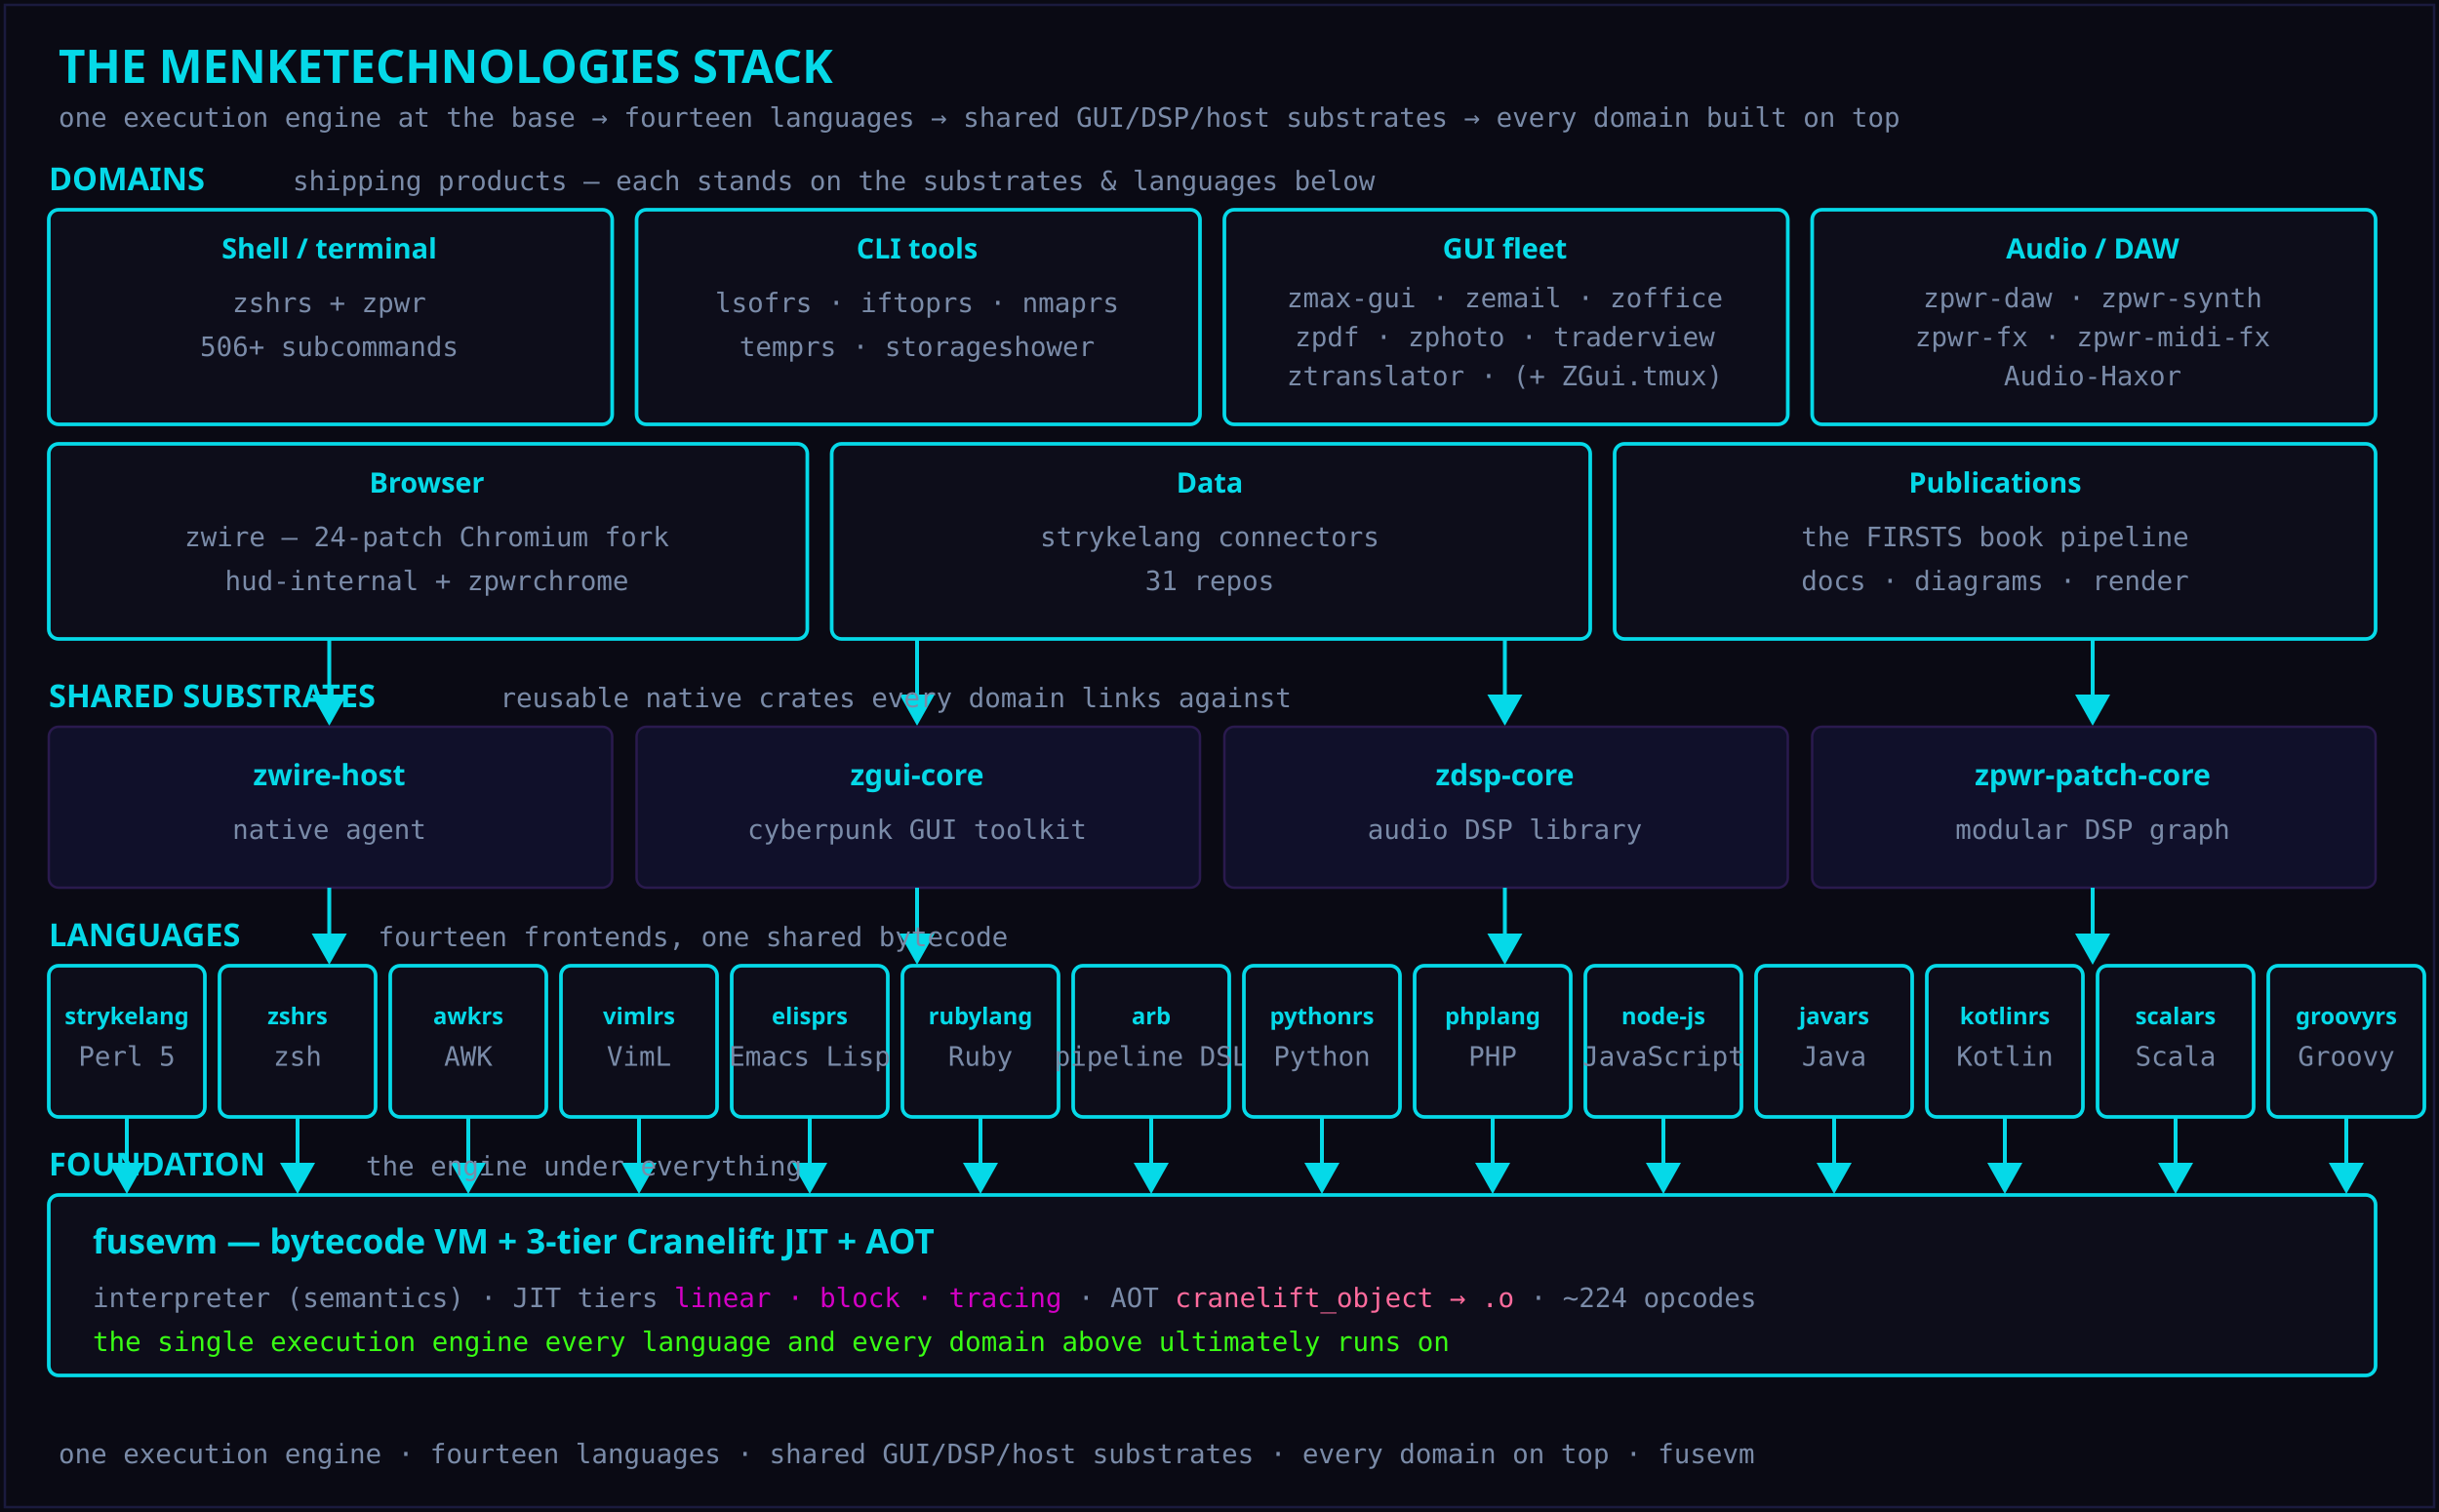
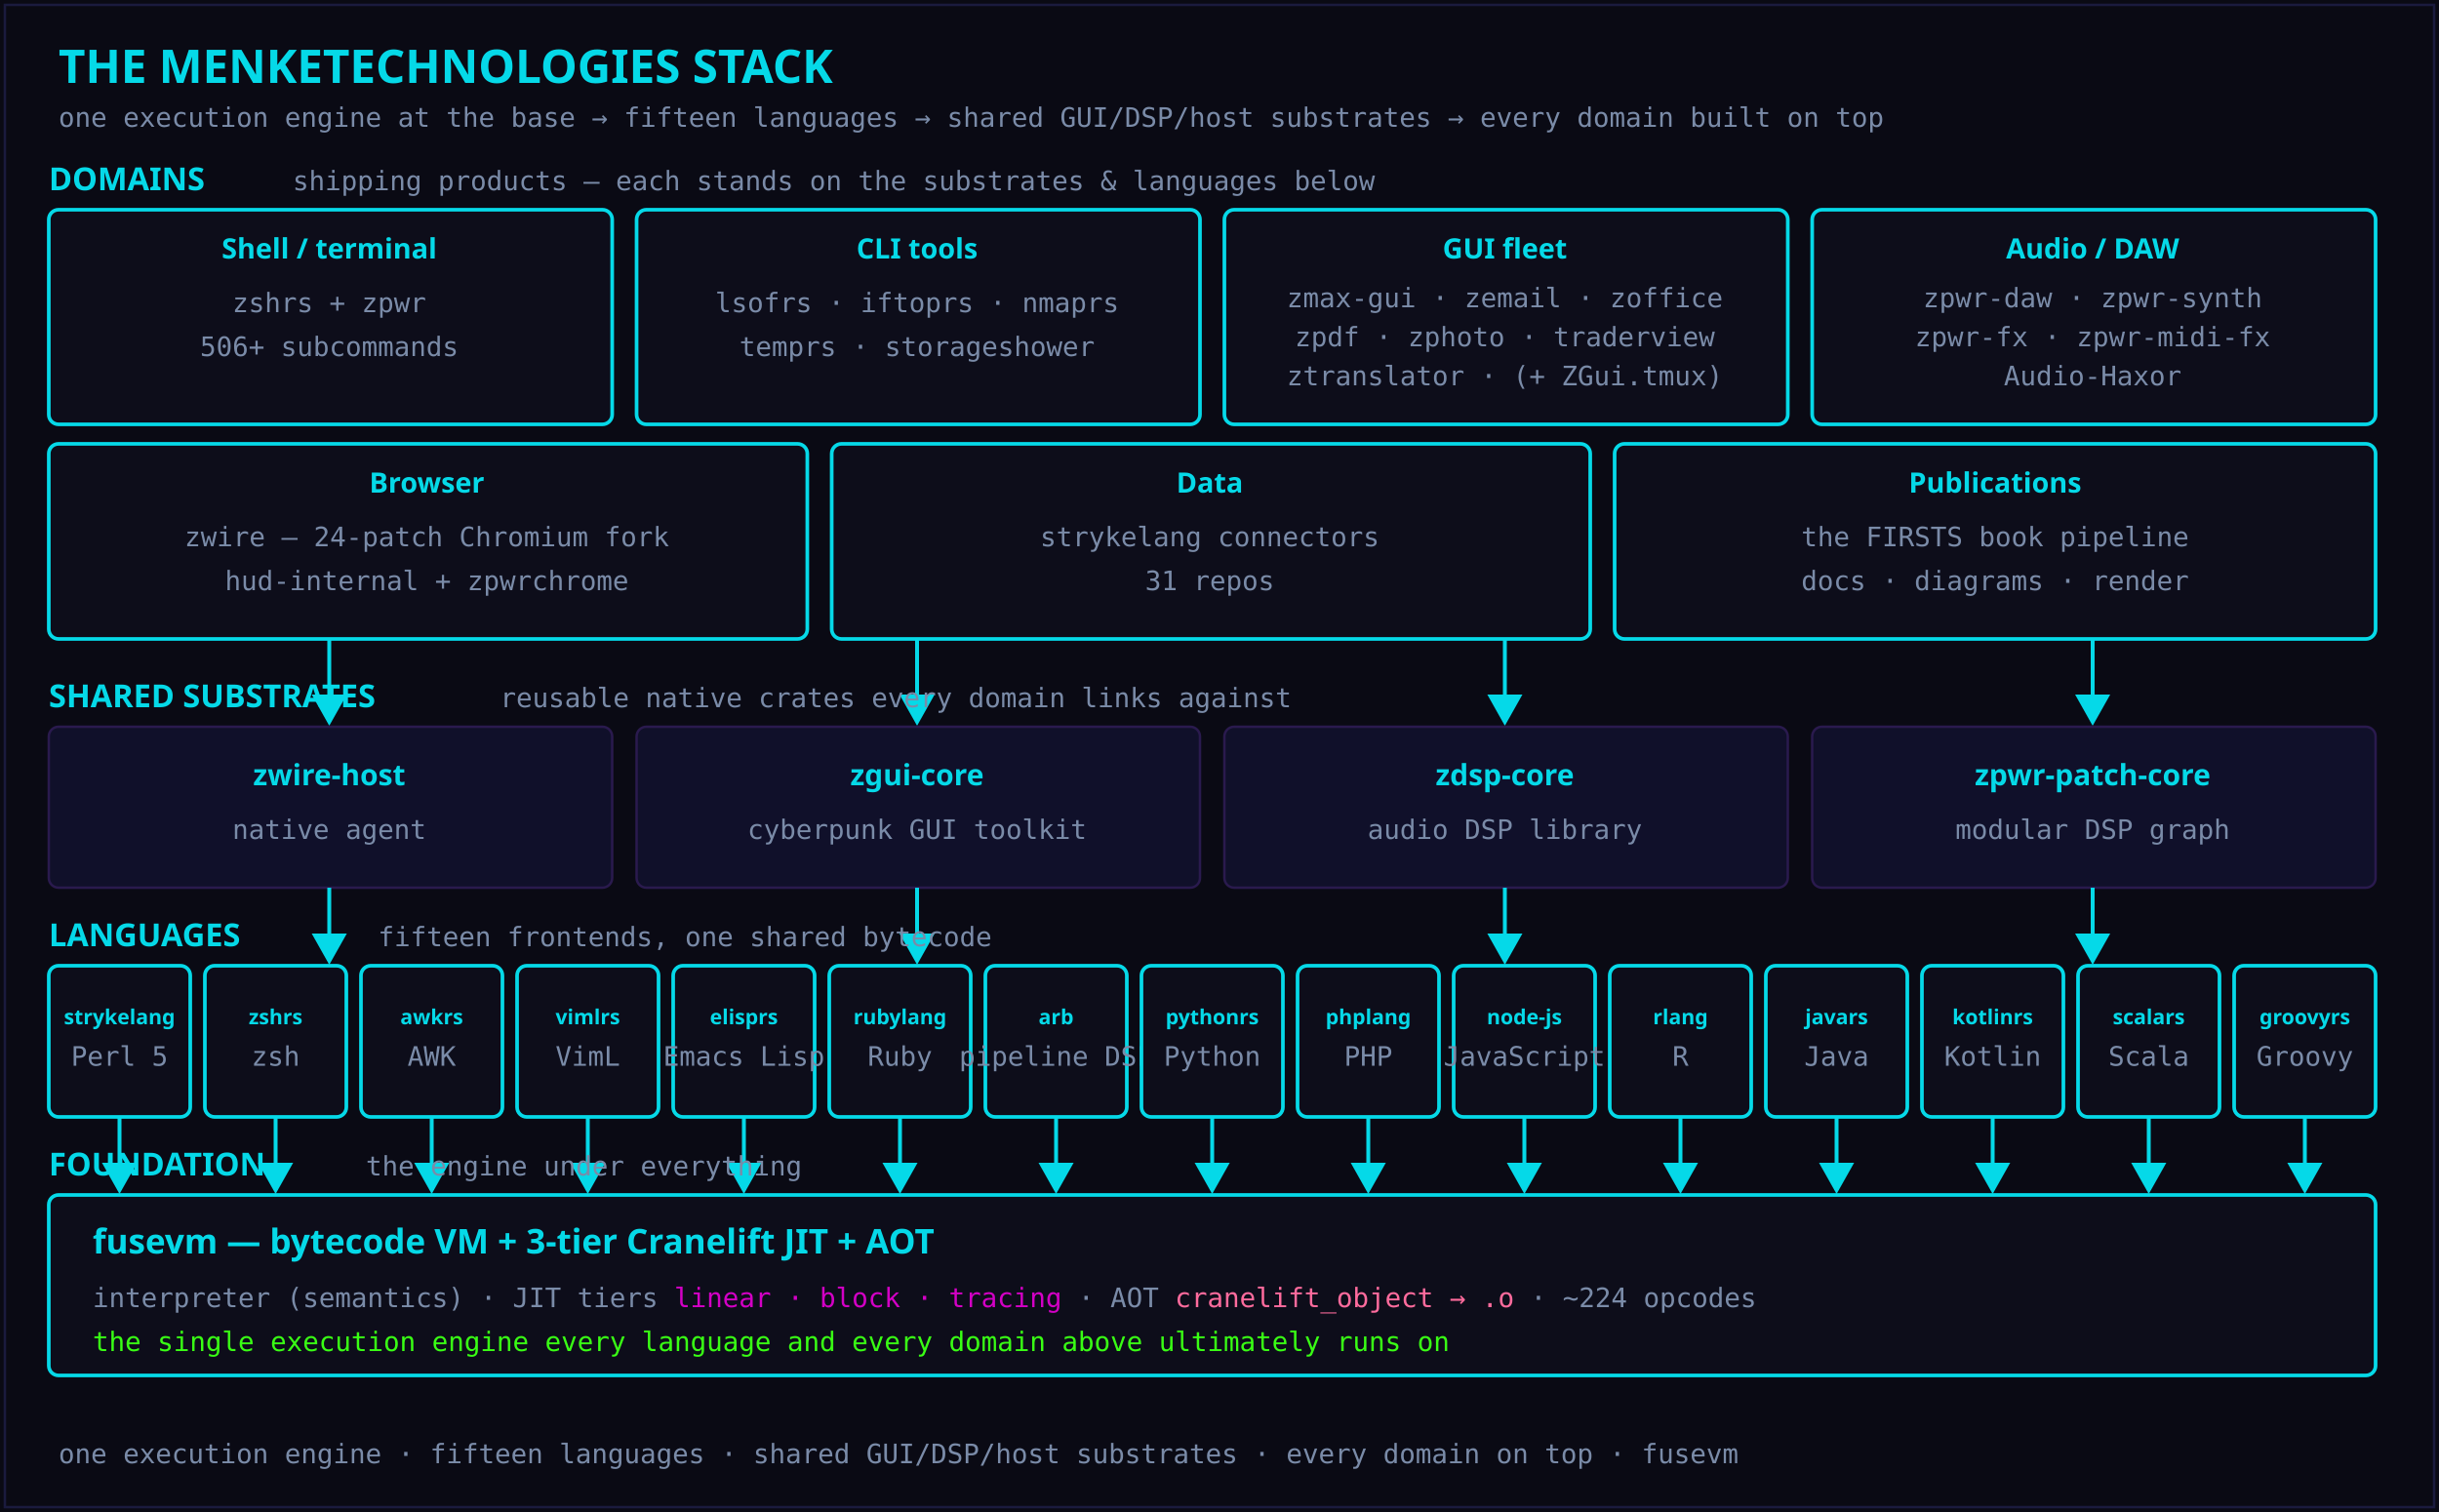
<svg xmlns="http://www.w3.org/2000/svg" viewBox="0 0 1000 620" font-family="'Share Tech Mono', ui-monospace, monospace">
  <defs>
    <marker id="ah" markerWidth="9" markerHeight="9" refX="7" refY="4.5" orient="auto">
      <path d="M0 0 L8 4.5 L0 9 Z" fill="#05d9e8" />
    </marker>
    <marker id="ahm" markerWidth="9" markerHeight="9" refX="7" refY="4.5" orient="auto">
      <path d="M0 0 L8 4.5 L0 9 Z" fill="#7a8ba8" />
    </marker>
    <style>
      .t     { fill:#e0f0ff; font-size:12px; }
      .dim   { fill:#7a8ba8; font-size:11px; }
      .cyan  { fill:#05d9e8; }
      .mag   { fill:#d300c5; }
      .pink  { fill:#ff6b9d; }
      .green { fill:#39ff14; }
      .title { font-family:'Orbitron', sans-serif; font-weight:700; }
      .h     { fill:#05d9e8; font-size:13px; font-family:'Orbitron', sans-serif; font-weight:700; }
      .box   { fill:#0d0d1a; stroke:#05d9e8; stroke-width:1.5; }
      .jitbx { fill:#0d0d1a; stroke:#d300c5; stroke-width:1.5; }
      .aotbx { fill:#0d0d1a; stroke:#ff2a6d; stroke-width:1.5; }
      .optbx { fill:#0b140b; stroke:#39ff14; stroke-width:1.4; }
      .chip  { fill:#10102a; stroke:#1a1a3e; stroke-width:1; }
      .sub   { fill:#10102a; stroke:#2a1a4e; stroke-width:1; }
      .arrow { stroke:#05d9e8; stroke-width:1.6; fill:none; marker-end:url(#ah); }
      .dash  { stroke:#7a8ba8; stroke-width:1.1; stroke-dasharray:4 3; fill:none; marker-end:url(#ahm); }
    </style>
  </defs>
  <rect x="0" y="0" width="1000" height="620" fill="#0a0a14" />
  <rect x="2" y="2" width="996" height="616" fill="none" stroke="#1a1a3e" stroke-width="1" />
  <text x="24" y="34" class="title" fill="#05d9e8" font-size="19">THE MENKETECHNOLOGIES STACK</text>
-   <text x="24" y="52" class="dim">one execution engine at the base → fourteen languages → shared GUI/DSP/host substrates → every domain built on top</text>
+   <text x="24" y="52" class="dim">one execution engine at the base → fifteen languages → shared GUI/DSP/host substrates → every domain built on top</text>
  <text x="20" y="78" class="h">DOMAINS</text>
  <text x="120" y="78" class="dim">shipping products — each stands on the substrates &amp; languages below</text>
  <rect x="20" y="86" width="231" height="88" rx="4" class="box" />
  <text x="135" y="106" class="cyan title" font-size="11.5" text-anchor="middle">Shell / terminal</text>
  <text x="135" y="128" class="dim" font-size="10" text-anchor="middle">zshrs + zpwr</text>
  <text x="135" y="146" class="dim" font-size="10" text-anchor="middle">506+ subcommands</text>
  <rect x="261" y="86" width="231" height="88" rx="4" class="box" />
  <text x="376" y="106" class="cyan title" font-size="11.5" text-anchor="middle">CLI tools</text>
  <text x="376" y="128" class="dim" font-size="10" text-anchor="middle">lsofrs · iftoprs · nmaprs</text>
  <text x="376" y="146" class="dim" font-size="10" text-anchor="middle">temprs · storageshower</text>
  <rect x="502" y="86" width="231" height="88" rx="4" class="box" />
  <text x="617" y="106" class="cyan title" font-size="11.5" text-anchor="middle">GUI fleet</text>
  <text x="617" y="126" class="dim" font-size="10" text-anchor="middle">zmax-gui · zemail · zoffice</text>
  <text x="617" y="142" class="dim" font-size="10" text-anchor="middle">zpdf · zphoto · traderview</text>
  <text x="617" y="158" class="dim" font-size="10" text-anchor="middle">ztranslator · (+ ZGui.tmux)</text>
  <rect x="743" y="86" width="231" height="88" rx="4" class="box" />
  <text x="858" y="106" class="cyan title" font-size="11.5" text-anchor="middle">Audio / DAW</text>
  <text x="858" y="126" class="dim" font-size="10" text-anchor="middle">zpwr-daw · zpwr-synth</text>
  <text x="858" y="142" class="dim" font-size="10" text-anchor="middle">zpwr-fx · zpwr-midi-fx</text>
  <text x="858" y="158" class="dim" font-size="10" text-anchor="middle">Audio-Haxor</text>
  <rect x="20" y="182" width="311" height="80" rx="4" class="box" />
  <text x="175" y="202" class="cyan title" font-size="11.5" text-anchor="middle">Browser</text>
  <text x="175" y="224" class="dim" font-size="10" text-anchor="middle">zwire — 24-patch Chromium fork</text>
  <text x="175" y="242" class="dim" font-size="10" text-anchor="middle">hud-internal + zpwrchrome</text>
  <rect x="341" y="182" width="311" height="80" rx="4" class="box" />
  <text x="496" y="202" class="cyan title" font-size="11.5" text-anchor="middle">Data</text>
  <text x="496" y="224" class="dim" font-size="10" text-anchor="middle">strykelang connectors</text>
  <text x="496" y="242" class="dim" font-size="10" text-anchor="middle">31 repos</text>
  <rect x="662" y="182" width="312" height="80" rx="4" class="box" />
  <text x="818" y="202" class="cyan title" font-size="11.5" text-anchor="middle">Publications</text>
  <text x="818" y="224" class="dim" font-size="10" text-anchor="middle">the FIRSTS book pipeline</text>
  <text x="818" y="242" class="dim" font-size="10" text-anchor="middle">docs · diagrams · render</text>
  <path d="M135 262 L135 296" class="arrow" />
  <path d="M376 262 L376 296" class="arrow" />
  <path d="M617 262 L617 296" class="arrow" />
  <path d="M858 262 L858 296" class="arrow" />
  <text x="20" y="290" class="h">SHARED SUBSTRATES</text>
  <text x="205" y="290" class="dim">reusable native crates every domain links against</text>
  <rect x="20" y="298" width="231" height="66" rx="4" class="sub" />
  <text x="135" y="322" class="cyan title" font-size="12" text-anchor="middle">zwire-host</text>
  <text x="135" y="344" class="dim" font-size="10.5" text-anchor="middle">native agent</text>
  <rect x="261" y="298" width="231" height="66" rx="4" class="sub" />
  <text x="376" y="322" class="cyan title" font-size="12" text-anchor="middle">zgui-core</text>
  <text x="376" y="344" class="dim" font-size="10.5" text-anchor="middle">cyberpunk GUI toolkit</text>
  <rect x="502" y="298" width="231" height="66" rx="4" class="sub" />
  <text x="617" y="322" class="cyan title" font-size="12" text-anchor="middle">zdsp-core</text>
  <text x="617" y="344" class="dim" font-size="10.5" text-anchor="middle">audio DSP library</text>
  <rect x="743" y="298" width="231" height="66" rx="4" class="sub" />
  <text x="858" y="322" class="cyan title" font-size="12" text-anchor="middle">zpwr-patch-core</text>
  <text x="858" y="344" class="dim" font-size="10.5" text-anchor="middle">modular DSP graph</text>
  <path d="M135 364 L135 394" class="arrow" />
  <path d="M376 364 L376 394" class="arrow" />
  <path d="M617 364 L617 394" class="arrow" />
  <path d="M858 364 L858 394" class="arrow" />
  <text x="20" y="388" class="h">LANGUAGES</text>
-   <text x="155" y="388" class="dim">fourteen frontends, one shared bytecode</text>
-   <rect x="20" y="396" width="64" height="62" rx="4" class="box" />
-   <text x="52" y="420" class="cyan title" font-size="9.5" text-anchor="middle">strykelang</text>
-   <text x="52" y="437" class="dim" font-size="8" text-anchor="middle">Perl 5</text>
-   <rect x="90" y="396" width="64" height="62" rx="4" class="box" />
-   <text x="122" y="420" class="cyan title" font-size="9.5" text-anchor="middle">zshrs</text>
-   <text x="122" y="437" class="dim" font-size="8" text-anchor="middle">zsh</text>
-   <rect x="160" y="396" width="64" height="62" rx="4" class="box" />
-   <text x="192" y="420" class="cyan title" font-size="9.5" text-anchor="middle">awkrs</text>
-   <text x="192" y="437" class="dim" font-size="8" text-anchor="middle">AWK</text>
-   <rect x="230" y="396" width="64" height="62" rx="4" class="box" />
-   <text x="262" y="420" class="cyan title" font-size="9.5" text-anchor="middle">vimlrs</text>
-   <text x="262" y="437" class="dim" font-size="8" text-anchor="middle">VimL</text>
-   <rect x="300" y="396" width="64" height="62" rx="4" class="box" />
-   <text x="332" y="420" class="cyan title" font-size="9.5" text-anchor="middle">elisprs</text>
-   <text x="332" y="437" class="dim" font-size="8" text-anchor="middle">Emacs Lisp</text>
-   <rect x="370" y="396" width="64" height="62" rx="4" class="box" />
-   <text x="402" y="420" class="cyan title" font-size="9.5" text-anchor="middle">rubylang</text>
-   <text x="402" y="437" class="dim" font-size="8" text-anchor="middle">Ruby</text>
-   <rect x="440" y="396" width="64" height="62" rx="4" class="box" />
-   <text x="472" y="420" class="cyan title" font-size="9.5" text-anchor="middle">arb</text>
-   <text x="472" y="437" class="dim" font-size="8" text-anchor="middle">pipeline DSL</text>
-   <rect x="510" y="396" width="64" height="62" rx="4" class="box" />
-   <text x="542" y="420" class="cyan title" font-size="9.5" text-anchor="middle">pythonrs</text>
-   <text x="542" y="437" class="dim" font-size="8" text-anchor="middle">Python</text>
-   <rect x="580" y="396" width="64" height="62" rx="4" class="box" />
-   <text x="612" y="420" class="cyan title" font-size="9.5" text-anchor="middle">phplang</text>
-   <text x="612" y="437" class="dim" font-size="8" text-anchor="middle">PHP</text>
-   <rect x="650" y="396" width="64" height="62" rx="4" class="box" />
-   <text x="682" y="420" class="cyan title" font-size="9.5" text-anchor="middle">node-js</text>
-   <text x="682" y="437" class="dim" font-size="8" text-anchor="middle">JavaScript</text>
-   <rect x="720" y="396" width="64" height="62" rx="4" class="box" />
-   <text x="752" y="420" class="cyan title" font-size="9.5" text-anchor="middle">javars</text>
-   <text x="752" y="437" class="dim" font-size="8" text-anchor="middle">Java</text>
-   <rect x="790" y="396" width="64" height="62" rx="4" class="box" />
-   <text x="822" y="420" class="cyan title" font-size="9.5" text-anchor="middle">kotlinrs</text>
-   <text x="822" y="437" class="dim" font-size="8" text-anchor="middle">Kotlin</text>
-   <rect x="860" y="396" width="64" height="62" rx="4" class="box" />
-   <text x="892" y="420" class="cyan title" font-size="9.5" text-anchor="middle">scalars</text>
-   <text x="892" y="437" class="dim" font-size="8" text-anchor="middle">Scala</text>
-   <rect x="930" y="396" width="64" height="62" rx="4" class="box" />
-   <text x="962" y="420" class="cyan title" font-size="9.5" text-anchor="middle">groovyrs</text>
-   <text x="962" y="437" class="dim" font-size="8" text-anchor="middle">Groovy</text>
-   <path d="M52 458 L52 488" class="arrow" />
-   <path d="M122 458 L122 488" class="arrow" />
-   <path d="M192 458 L192 488" class="arrow" />
-   <path d="M262 458 L262 488" class="arrow" />
-   <path d="M332 458 L332 488" class="arrow" />
-   <path d="M402 458 L402 488" class="arrow" />
-   <path d="M472 458 L472 488" class="arrow" />
-   <path d="M542 458 L542 488" class="arrow" />
-   <path d="M612 458 L612 488" class="arrow" />
-   <path d="M682 458 L682 488" class="arrow" />
-   <path d="M752 458 L752 488" class="arrow" />
-   <path d="M822 458 L822 488" class="arrow" />
-   <path d="M892 458 L892 488" class="arrow" />
-   <path d="M962 458 L962 488" class="arrow" />
+   <text x="155" y="388" class="dim">fifteen frontends, one shared bytecode</text>
+   <rect x="20" y="396" width="58" height="62" rx="4" class="box" />
+   <text x="49" y="420" class="cyan title" font-size="8.5" text-anchor="middle">strykelang</text>
+   <text x="49" y="437" class="dim" font-size="7.5" text-anchor="middle">Perl 5</text>
+   <rect x="84" y="396" width="58" height="62" rx="4" class="box" />
+   <text x="113" y="420" class="cyan title" font-size="8.5" text-anchor="middle">zshrs</text>
+   <text x="113" y="437" class="dim" font-size="7.5" text-anchor="middle">zsh</text>
+   <rect x="148" y="396" width="58" height="62" rx="4" class="box" />
+   <text x="177" y="420" class="cyan title" font-size="8.5" text-anchor="middle">awkrs</text>
+   <text x="177" y="437" class="dim" font-size="7.5" text-anchor="middle">AWK</text>
+   <rect x="212" y="396" width="58" height="62" rx="4" class="box" />
+   <text x="241" y="420" class="cyan title" font-size="8.5" text-anchor="middle">vimlrs</text>
+   <text x="241" y="437" class="dim" font-size="7.5" text-anchor="middle">VimL</text>
+   <rect x="276" y="396" width="58" height="62" rx="4" class="box" />
+   <text x="305" y="420" class="cyan title" font-size="8.5" text-anchor="middle">elisprs</text>
+   <text x="305" y="437" class="dim" font-size="7.5" text-anchor="middle">Emacs Lisp</text>
+   <rect x="340" y="396" width="58" height="62" rx="4" class="box" />
+   <text x="369" y="420" class="cyan title" font-size="8.5" text-anchor="middle">rubylang</text>
+   <text x="369" y="437" class="dim" font-size="7.5" text-anchor="middle">Ruby</text>
+   <rect x="404" y="396" width="58" height="62" rx="4" class="box" />
+   <text x="433" y="420" class="cyan title" font-size="8.5" text-anchor="middle">arb</text>
+   <text x="433" y="437" class="dim" font-size="7.5" text-anchor="middle">pipeline DSL</text>
+   <rect x="468" y="396" width="58" height="62" rx="4" class="box" />
+   <text x="497" y="420" class="cyan title" font-size="8.5" text-anchor="middle">pythonrs</text>
+   <text x="497" y="437" class="dim" font-size="7.5" text-anchor="middle">Python</text>
+   <rect x="532" y="396" width="58" height="62" rx="4" class="box" />
+   <text x="561" y="420" class="cyan title" font-size="8.5" text-anchor="middle">phplang</text>
+   <text x="561" y="437" class="dim" font-size="7.5" text-anchor="middle">PHP</text>
+   <rect x="596" y="396" width="58" height="62" rx="4" class="box" />
+   <text x="625" y="420" class="cyan title" font-size="8.5" text-anchor="middle">node-js</text>
+   <text x="625" y="437" class="dim" font-size="7.5" text-anchor="middle">JavaScript</text>
+   <rect x="660" y="396" width="58" height="62" rx="4" class="box" />
+   <text x="689" y="420" class="cyan title" font-size="8.5" text-anchor="middle">rlang</text>
+   <text x="689" y="437" class="dim" font-size="7.5" text-anchor="middle">R</text>
+   <rect x="724" y="396" width="58" height="62" rx="4" class="box" />
+   <text x="753" y="420" class="cyan title" font-size="8.5" text-anchor="middle">javars</text>
+   <text x="753" y="437" class="dim" font-size="7.5" text-anchor="middle">Java</text>
+   <rect x="788" y="396" width="58" height="62" rx="4" class="box" />
+   <text x="817" y="420" class="cyan title" font-size="8.5" text-anchor="middle">kotlinrs</text>
+   <text x="817" y="437" class="dim" font-size="7.5" text-anchor="middle">Kotlin</text>
+   <rect x="852" y="396" width="58" height="62" rx="4" class="box" />
+   <text x="881" y="420" class="cyan title" font-size="8.5" text-anchor="middle">scalars</text>
+   <text x="881" y="437" class="dim" font-size="7.5" text-anchor="middle">Scala</text>
+   <rect x="916" y="396" width="58" height="62" rx="4" class="box" />
+   <text x="945" y="420" class="cyan title" font-size="8.5" text-anchor="middle">groovyrs</text>
+   <text x="945" y="437" class="dim" font-size="7.5" text-anchor="middle">Groovy</text>
+   <path d="M49 458 L49 488" class="arrow" />
+   <path d="M113 458 L113 488" class="arrow" />
+   <path d="M177 458 L177 488" class="arrow" />
+   <path d="M241 458 L241 488" class="arrow" />
+   <path d="M305 458 L305 488" class="arrow" />
+   <path d="M369 458 L369 488" class="arrow" />
+   <path d="M433 458 L433 488" class="arrow" />
+   <path d="M497 458 L497 488" class="arrow" />
+   <path d="M561 458 L561 488" class="arrow" />
+   <path d="M625 458 L625 488" class="arrow" />
+   <path d="M689 458 L689 488" class="arrow" />
+   <path d="M753 458 L753 488" class="arrow" />
+   <path d="M817 458 L817 488" class="arrow" />
+   <path d="M881 458 L881 488" class="arrow" />
+   <path d="M945 458 L945 488" class="arrow" />
  <text x="20" y="482" class="h">FOUNDATION</text>
  <text x="150" y="482" class="dim">the engine under everything</text>
  <rect x="20" y="490" width="954" height="74" rx="4" class="box" />
  <text x="38" y="514" class="title" fill="#05d9e8" font-size="14">fusevm — bytecode VM + 3-tier Cranelift JIT + AOT</text>
  <text x="38" y="536" class="dim">interpreter (semantics) · JIT tiers <tspan class="mag">linear · block · tracing</tspan> · AOT <tspan class="pink">cranelift_object → .o</tspan> · ~224 opcodes</text>
  <text x="38" y="554" class="green" font-size="11">the single execution engine every language and every domain above ultimately runs on</text>
-   <text x="24" y="600" class="dim" font-size="10">one execution engine · fourteen languages · shared GUI/DSP/host substrates · every domain on top · fusevm</text>
+   <text x="24" y="600" class="dim" font-size="10">one execution engine · fifteen languages · shared GUI/DSP/host substrates · every domain on top · fusevm</text>
</svg>
